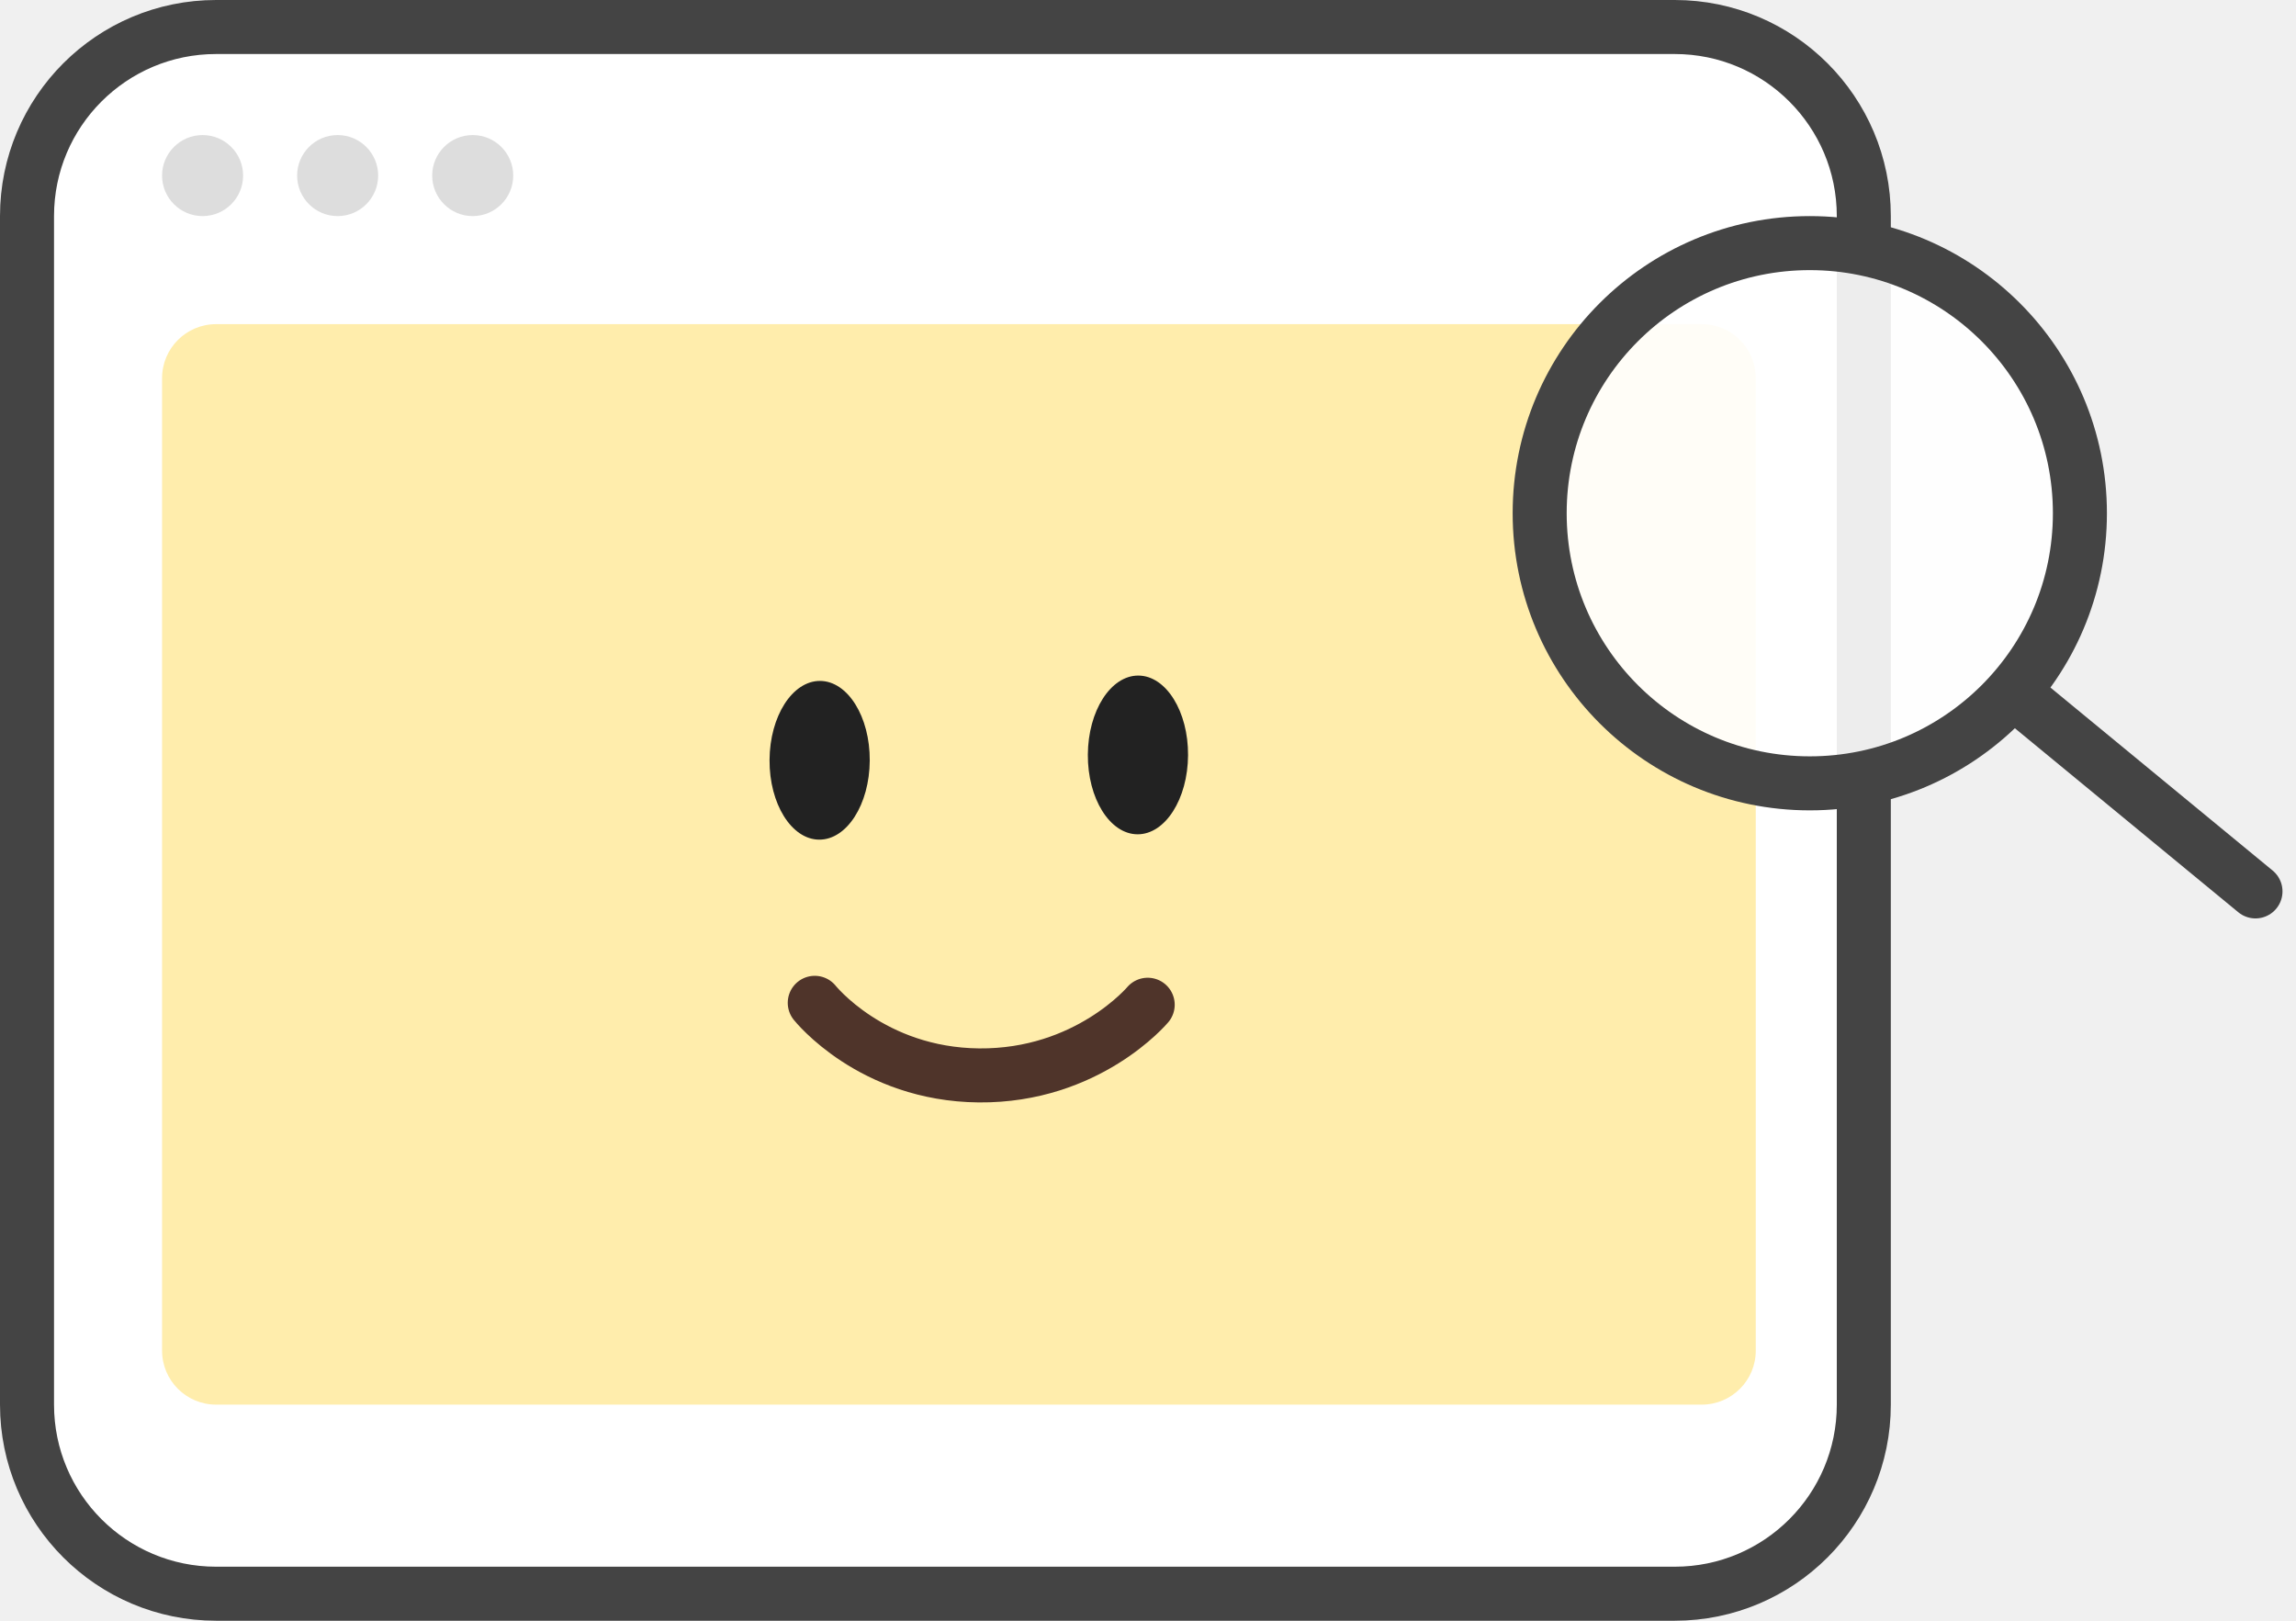
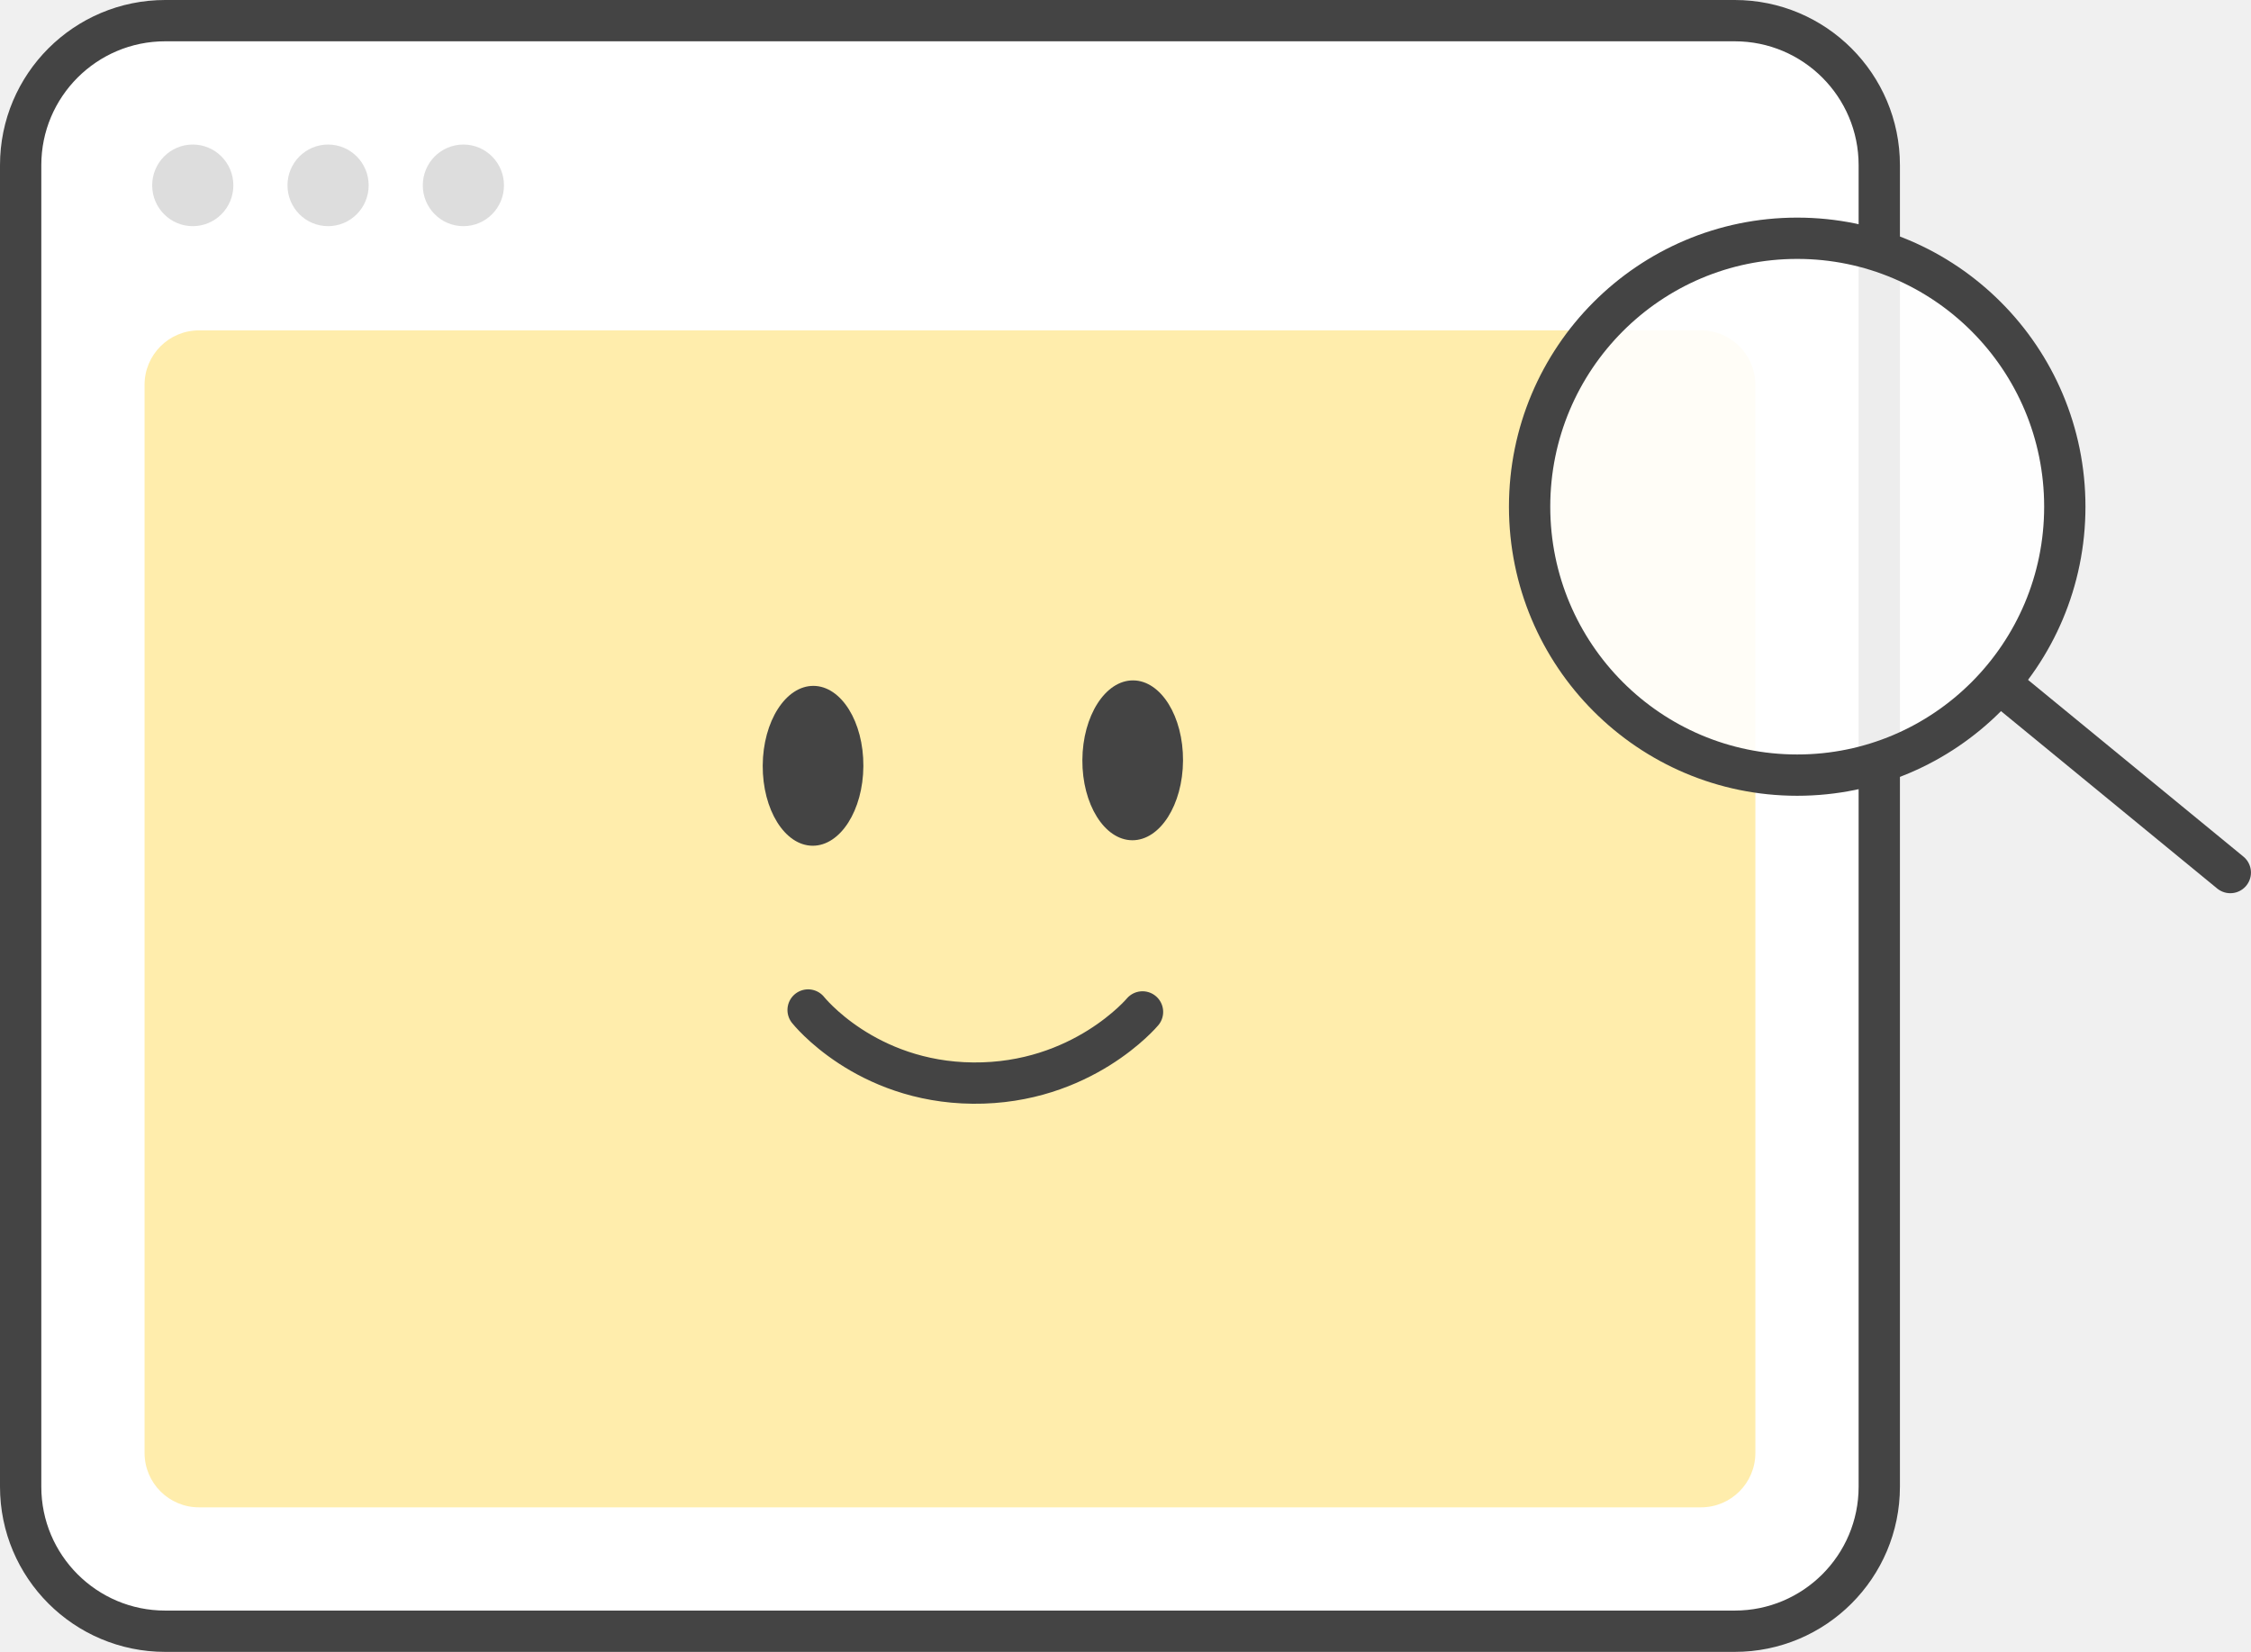
- <svg xmlns="http://www.w3.org/2000/svg" width="85" height="60" viewBox="0 0 85 60" fill="none">
-   <rect x="1" y="1" width="68" height="58" rx="7" fill="white" stroke="#444444" stroke-width="2" />
-   <rect x="6" y="12" width="59" height="40" rx="2" fill="#FFEDAC" />
-   <path d="M9 6.5C9 7.328 8.328 8 7.5 8C6.672 8 6 7.328 6 6.5C6 5.672 6.672 5 7.5 5C8.328 5 9 5.672 9 6.5Z" fill="#DDDDDD" />
-   <path d="M14 6.5C14 7.328 13.328 8 12.5 8C11.672 8 11 7.328 11 6.5C11 5.672 11.672 5 12.5 5C13.328 5 14 5.672 14 6.5Z" fill="#DDDDDD" />
-   <path d="M19 6.5C19 7.328 18.328 8 17.5 8C16.672 8 16 7.328 16 6.5C16 5.672 16.672 5 17.5 5C18.328 5 19 5.672 19 6.5Z" fill="#DDDDDD" />
-   <circle cx="67" cy="19" r="10" fill="white" fill-opacity="0.9" stroke="#444444" stroke-width="2" />
-   <path d="M75 26L83.5 33" stroke="#444444" stroke-width="2" stroke-linecap="round" stroke-linejoin="round" />
-   <ellipse cx="30.344" cy="28.146" rx="1.855" ry="2.938" transform="rotate(0.328675 30.3442 28.1465)" fill="#222222" />
-   <ellipse cx="42.128" cy="27.948" rx="1.855" ry="2.938" transform="rotate(0.328675 42.1283 27.9483)" fill="#222222" />
-   <path d="M30.163 37.125C30.163 37.125 32.265 39.775 36.24 39.812C40.267 39.849 42.489 37.196 42.489 37.196" stroke="#4F342A" stroke-width="2" stroke-linecap="round" />
+ <svg xmlns="http://www.w3.org/2000/svg" width="109" height="80" viewBox="0 0 109 80" fill="none">
+   <rect x="1" y="1" width="90" height="78" rx="7" fill="white" stroke="#444444" stroke-width="2" />
+   <rect x="7" y="16" width="78" height="57" rx="2.635" fill="#FFEDAC" />
+   <path d="M11.3 8.976C11.3 10.068 10.42 10.953 9.335 10.953C8.249 10.953 7.369 10.068 7.369 8.976C7.369 7.885 8.249 7 9.335 7C10.42 7 11.3 7.885 11.3 8.976Z" fill="#DDDDDD" />
+   <path d="M17.852 8.976C17.852 10.068 16.972 10.953 15.886 10.953C14.801 10.953 13.921 10.068 13.921 8.976C13.921 7.885 14.801 7 15.886 7C16.972 7 17.852 7.885 17.852 8.976Z" fill="#DDDDDD" />
+   <path d="M24.404 8.976C24.404 10.068 23.524 10.953 22.438 10.953C21.353 10.953 20.473 10.068 20.473 8.976C20.473 7.885 21.353 7 22.438 7C23.524 7 24.404 7.885 24.404 8.976Z" fill="#DDDDDD" />
+   <path d="M99.984 24.539C99.984 31.722 94.18 37.539 87.026 37.539C79.873 37.539 74.068 31.722 74.068 24.539C74.068 17.357 79.873 11.539 87.026 11.539C94.18 11.539 99.984 17.357 99.984 24.539Z" fill="white" fill-opacity="0.9" stroke="#444444" stroke-width="2" />
+   <path d="M97.031 33.258L107.998 42.258" stroke="#444444" stroke-width="2" stroke-linecap="round" stroke-linejoin="round" />
+   <ellipse rx="2.437" ry="3.871" transform="matrix(0.999983 0.00575365 -0.00571926 0.999984 39.37 37.0878)" fill="#444444" />
+   <ellipse rx="2.437" ry="3.871" transform="matrix(0.999983 0.00575365 -0.00571926 0.999984 54.8485 36.8222)" fill="#444444" />
+   <path d="M39.131 48.914C39.131 48.914 41.892 52.406 47.114 52.454C52.404 52.504 55.324 49.007 55.324 49.007" stroke="#444444" stroke-width="2" stroke-linecap="round" />
</svg>
